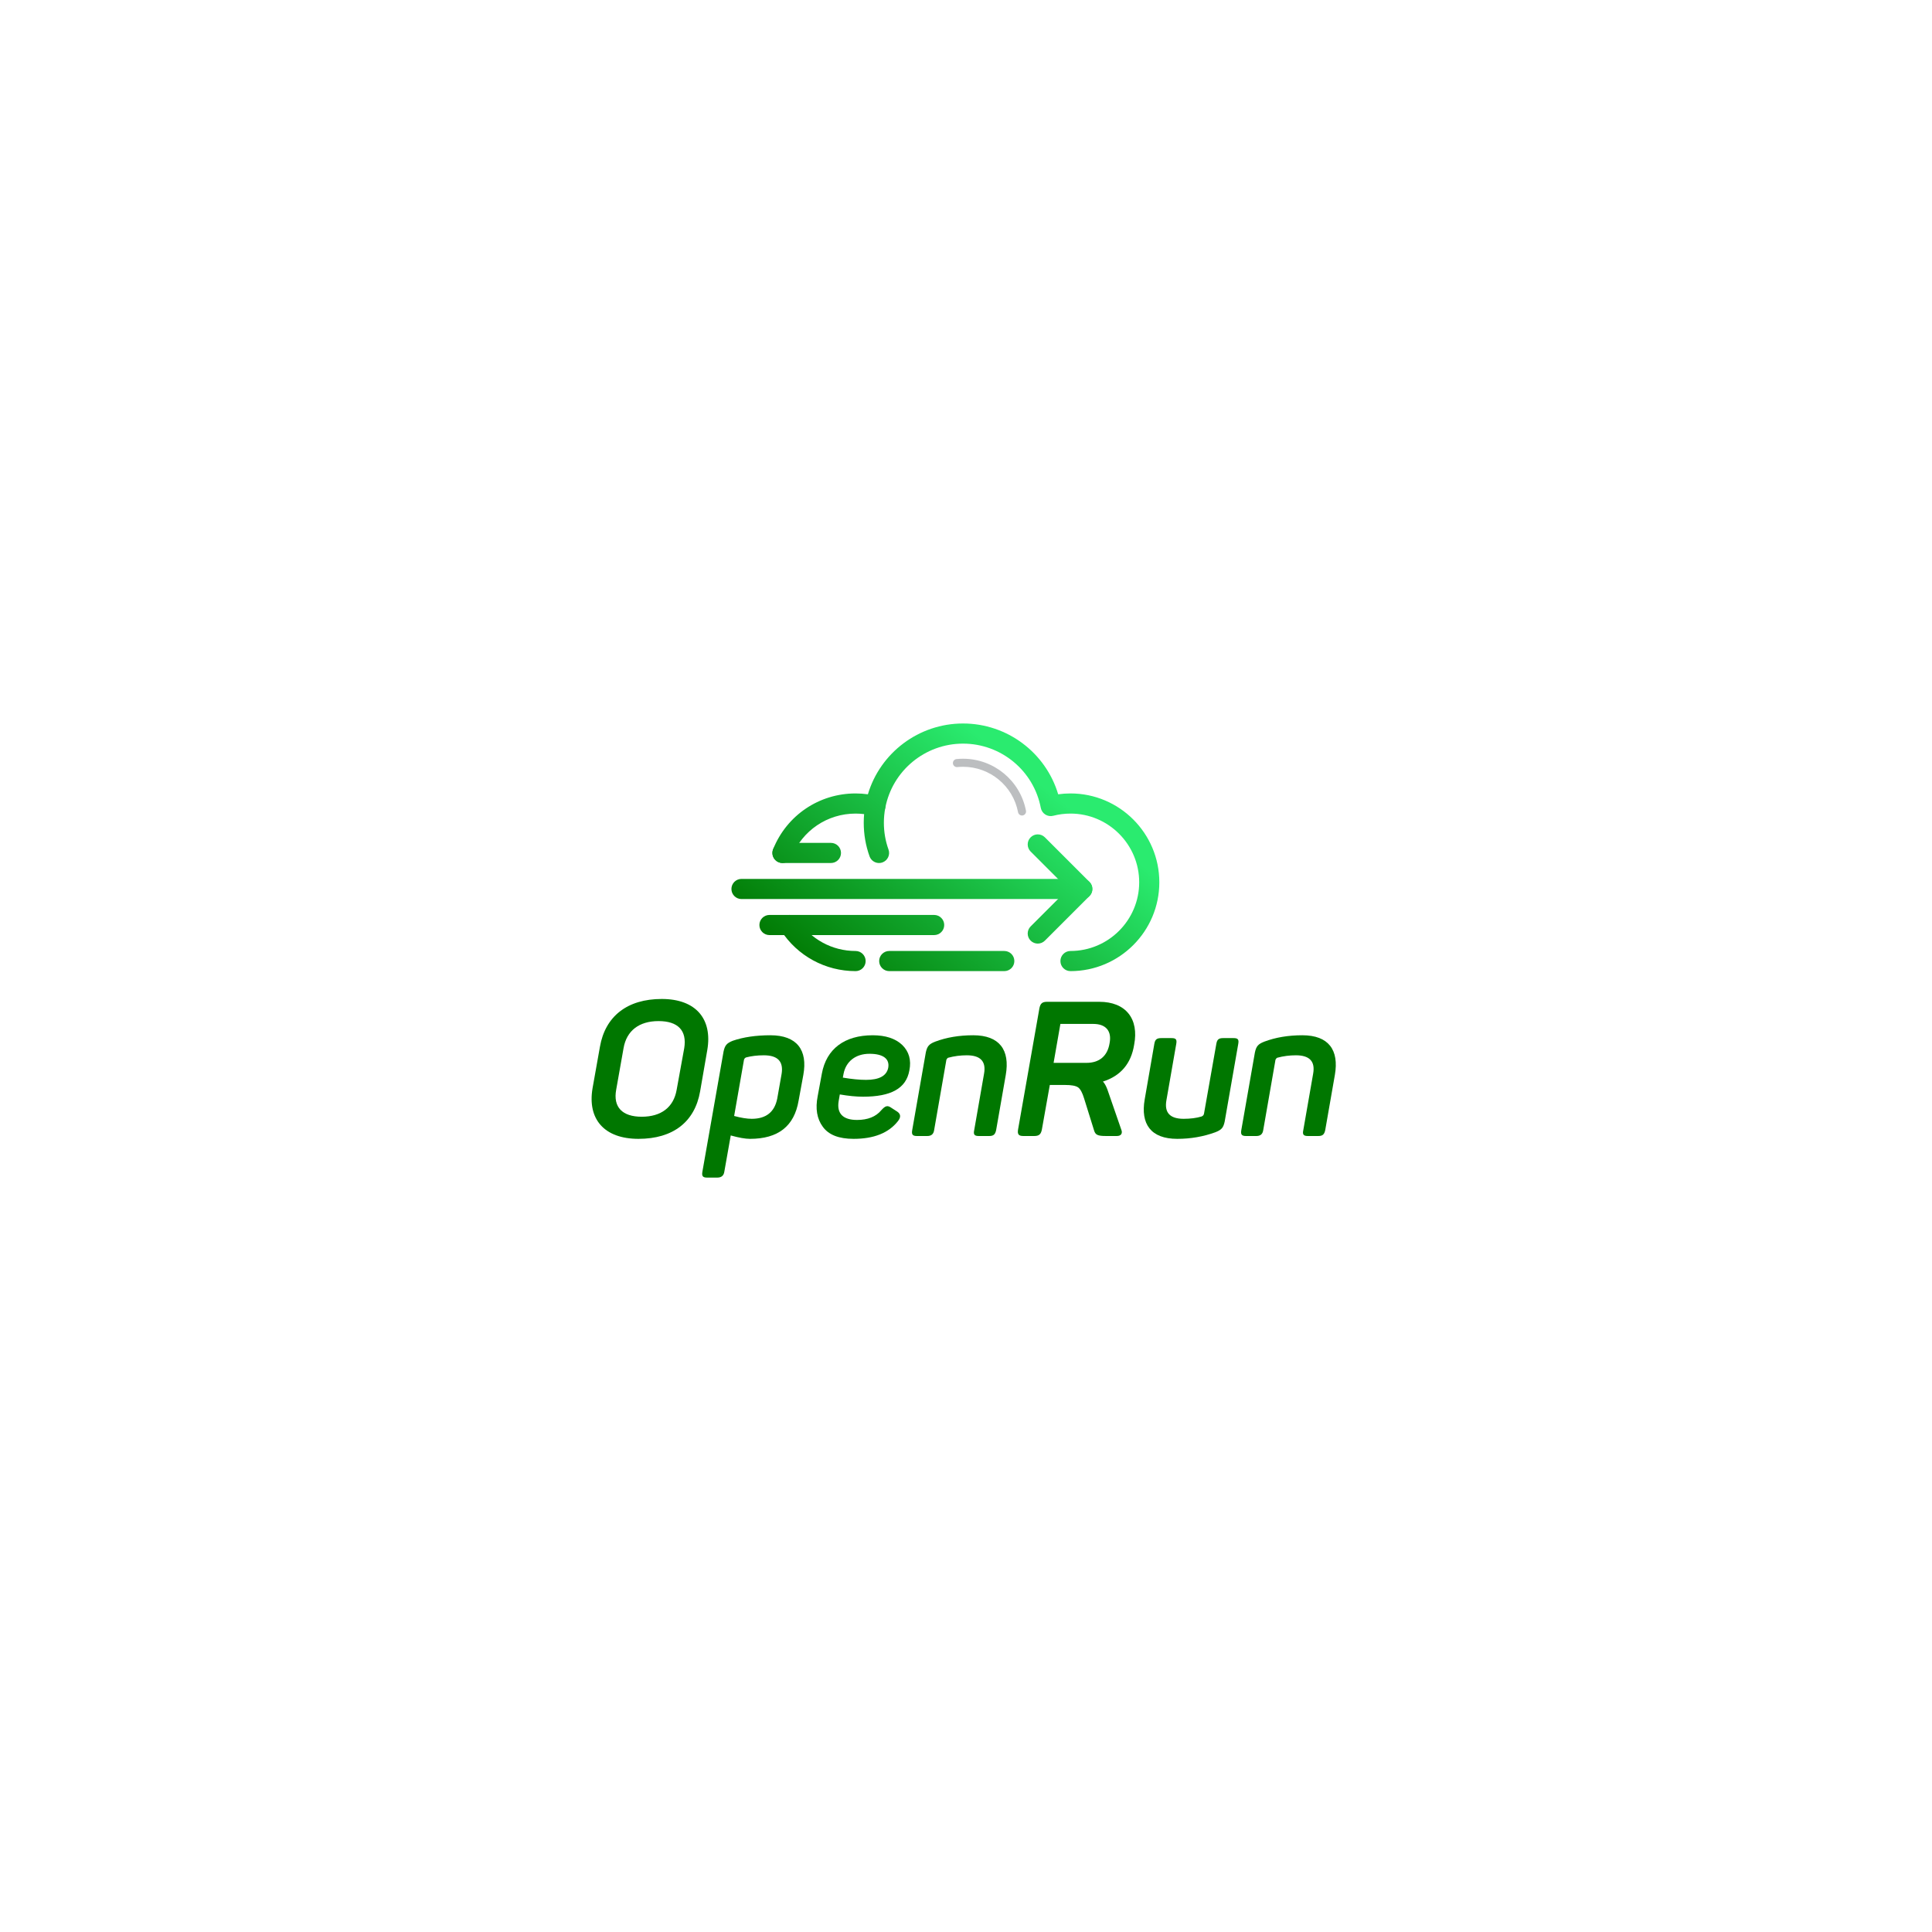
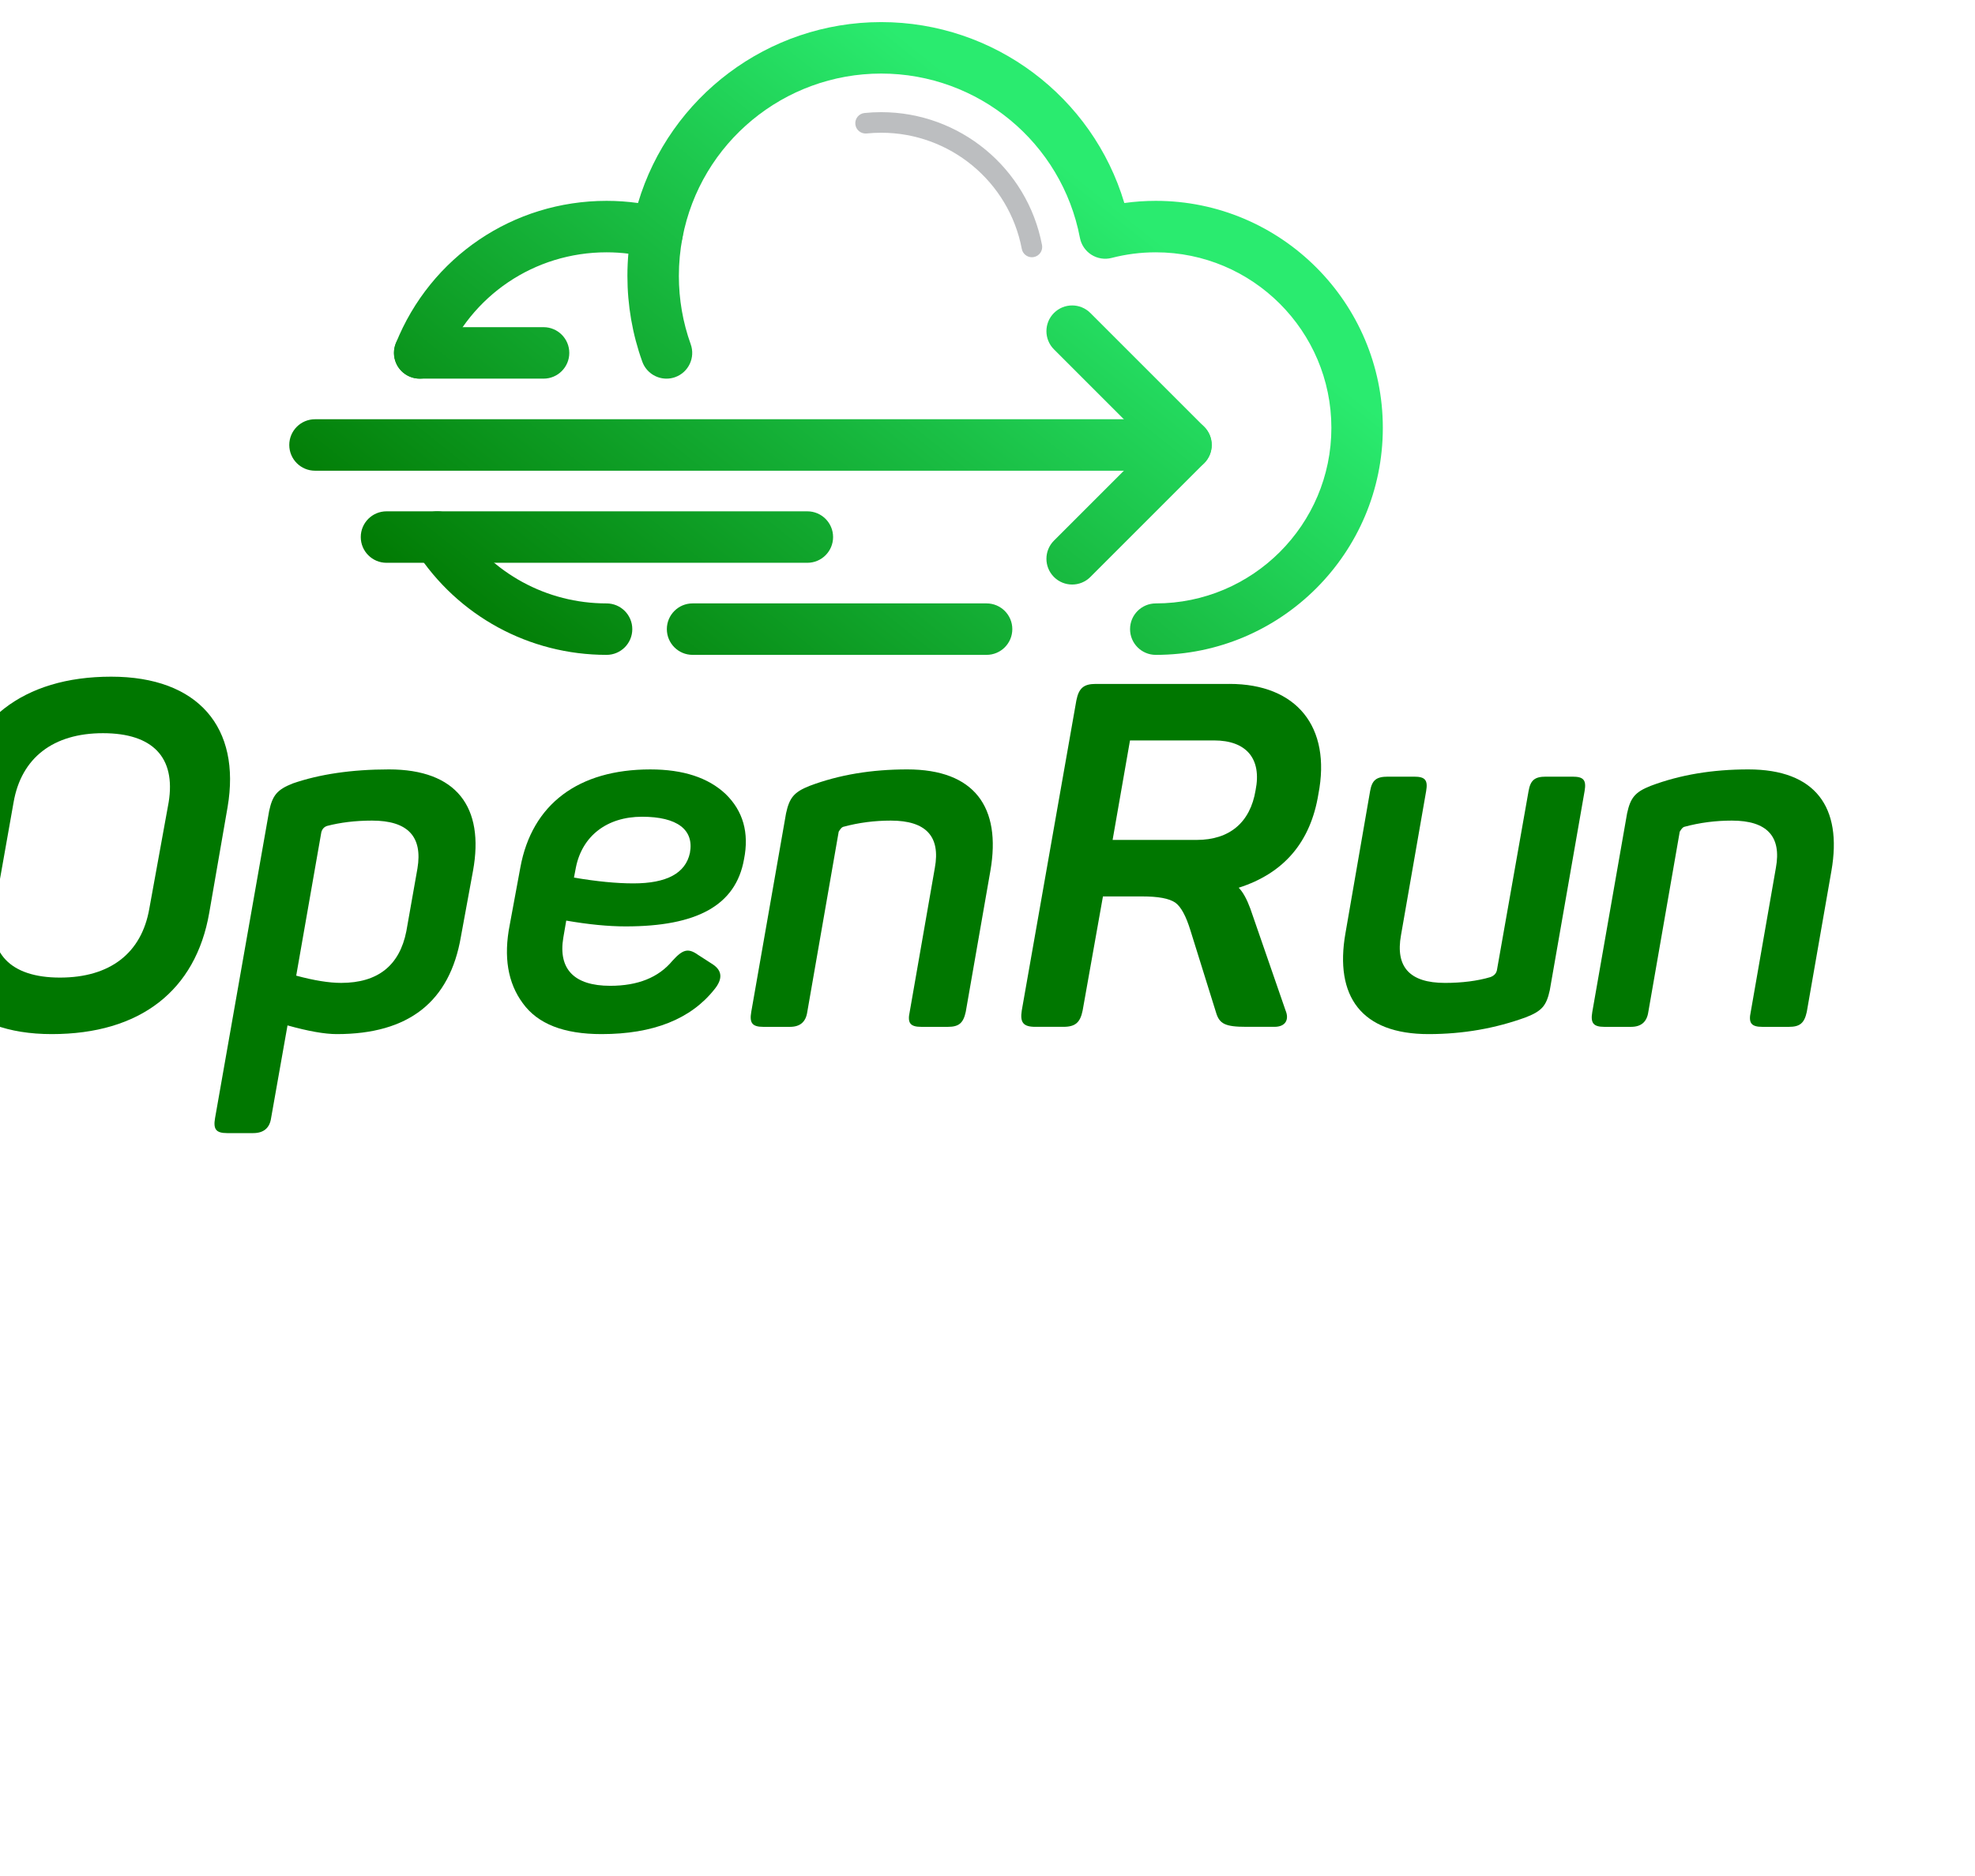
- <svg xmlns="http://www.w3.org/2000/svg" version="1.1" id="Layer_1" x="0px" y="0px" viewBox="0 0 5000 5000" style="enable-background:new 0 0 5000 5000;" xml:space="preserve">
+ <svg xmlns="http://www.w3.org/2000/svg" version="1.1" id="Layer_1" x="0px" y="0px" viewBox="1600 1900 2000 1900" style="enable-background:new 1600 1900 2000 1900;" xml:space="preserve">
  <style type="text/css">
	.st0{fill:url(#SVGID_1_);}
	.st1{fill:url(#SVGID_2_);}
	.st2{fill:#BCBEC0;}
	.st3{fill:url(#SVGID_3_);}
	.st4{fill:url(#SVGID_4_);}
	.st5{fill:url(#SVGID_5_);}
	.st6{fill:url(#SVGID_6_);}
	.st7{fill:url(#SVGID_7_);}
	.st8{fill:url(#SVGID_8_);}
	.st9{fill:#007700;}
	.st10{fill:url(#SVGID_9_);}
	.st11{fill:url(#SVGID_10_);}
	.st12{fill:url(#SVGID_11_);}
	.st13{fill:url(#SVGID_12_);}
	.st14{fill:url(#SVGID_13_);}
	.st15{fill:url(#SVGID_14_);}
	.st16{fill:url(#SVGID_15_);}
	.st17{fill:url(#SVGID_16_);}
</style>
  <g>
-     <g id="logo" transform="translate(950,-300)">
+     <g id="logo" transform="translate(950,-250)">
      <g>
        <linearGradient id="SVGID_1_" gradientUnits="userSpaceOnUse" x1="1817.502" y1="2388.371" x2="1337.491" y2="2991.706">
          <stop offset="0" style="stop-color:#2AEB6F" />
          <stop offset="1" style="stop-color:#007700" />
        </linearGradient>
        <path class="st0" d="M1649.07,2813.24h-297.72c-14.39,0-26.06-11.67-26.06-26.06c0-14.39,11.67-26.06,26.06-26.06h297.72    c14.39,0,26.06,11.67,26.06,26.06C1675.12,2801.58,1663.46,2813.24,1649.07,2813.24z" />
        <linearGradient id="SVGID_2_" gradientUnits="userSpaceOnUse" x1="1597.849" y1="2213.616" x2="1117.838" y2="2816.95">
          <stop offset="0" style="stop-color:#2AEB6F" />
          <stop offset="1" style="stop-color:#007700" />
        </linearGradient>
        <path class="st1" d="M1264.25,2813.25c-78.34,0-150.54-39.31-193.15-105.16c-7.82-12.08-4.36-28.21,7.72-36.03    c12.08-7.82,28.21-4.36,36.03,7.72c32.96,50.94,88.81,81.35,149.39,81.35c14.39,0,26.06,11.67,26.06,26.06    C1290.31,2801.58,1278.64,2813.25,1264.25,2813.25z" />
        <path class="st2" d="M1694.95,2410.53c-4.91,0-9.28-3.48-10.23-8.48c-12.95-68.15-72.83-117.62-142.37-117.62    c-4.93,0-9.89,0.25-14.75,0.75c-5.73,0.56-10.84-3.58-11.43-9.31c-0.58-5.73,3.58-10.84,9.31-11.43    c5.56-0.57,11.23-0.85,16.87-0.85c79.54,0,148.03,56.6,162.85,134.57c1.08,5.66-2.64,11.11-8.29,12.19    C1696.25,2410.47,1695.6,2410.53,1694.95,2410.53z" />
        <linearGradient id="SVGID_3_" gradientUnits="userSpaceOnUse" x1="1743.895" y1="2329.81" x2="1263.883" y2="2933.144">
          <stop offset="0" style="stop-color:#2AEB6F" />
          <stop offset="1" style="stop-color:#007700" />
        </linearGradient>
        <path class="st3" d="M1820.42,2813.25c-14.39,0-26.06-11.67-26.06-26.06c0-14.39,11.67-26.06,26.06-26.06    c98.05,0,177.81-79.75,177.81-177.78c0-98.05-79.76-177.81-177.81-177.81c-15.13,0-30.16,1.91-44.68,5.68    c-6.98,1.81-14.39,0.65-20.49-3.21c-6.09-3.86-10.31-10.07-11.66-17.15c-18.32-96.4-102.96-166.36-201.25-166.36    s-182.93,69.97-201.25,166.36c-1.35,7.08-5.57,13.29-11.65,17.15c-6.09,3.86-13.51,5.02-20.48,3.21    c-14.55-3.77-29.59-5.68-44.72-5.68c-73.05,0-137.84,43.8-165.04,111.58c-5.36,13.36-20.53,19.84-33.89,14.48    c-13.36-5.36-19.84-20.53-14.48-33.89c35.18-87.65,118.94-144.29,213.4-144.29c10.68,0,21.33,0.74,31.86,2.2    c32.1-107.6,131.79-183.24,246.24-183.24c114.44,0,214.13,75.65,246.24,183.24c10.52-1.46,21.16-2.2,31.84-2.2    c126.78,0,229.92,103.14,229.92,229.92C2050.35,2710.12,1947.2,2813.25,1820.42,2813.25z" />
        <linearGradient id="SVGID_4_" gradientUnits="userSpaceOnUse" x1="1541.387" y1="2168.695" x2="1061.375" y2="2772.029">
          <stop offset="0" style="stop-color:#2AEB6F" />
          <stop offset="1" style="stop-color:#007700" />
        </linearGradient>
        <path class="st4" d="M1324.92,2533.49c-10.69,0-20.71-6.62-24.52-17.26c-9.99-27.82-15.05-57.04-15.05-86.85    c0-16.22,1.52-32.45,4.53-48.25c2.69-14.14,16.32-23.42,30.46-20.73c14.14,2.69,23.42,16.33,20.73,30.47    c-2.39,12.6-3.61,25.56-3.61,38.52c0,23.79,4.03,47.09,11.99,69.24c4.86,13.54-2.17,28.47-15.72,33.33    C1330.82,2533,1327.85,2533.49,1324.92,2533.49z" />
        <linearGradient id="SVGID_5_" gradientUnits="userSpaceOnUse" x1="1671.392" y1="2272.126" x2="1191.38" y2="2875.461">
          <stop offset="0" style="stop-color:#2AEB6F" />
          <stop offset="1" style="stop-color:#007700" />
        </linearGradient>
        <path class="st5" d="M1851.01,2626.73H968.99c-14.39,0-26.06-11.67-26.06-26.06c0-14.39,11.67-26.06,26.06-26.06h882.01    c14.39,0,26.06,11.67,26.06,26.06C1877.06,2615.06,1865.4,2626.73,1851.01,2626.73z" />
        <linearGradient id="SVGID_6_" gradientUnits="userSpaceOnUse" x1="1621.59" y1="2232.505" x2="1141.579" y2="2835.839">
          <stop offset="0" style="stop-color:#2AEB6F" />
          <stop offset="1" style="stop-color:#007700" />
        </linearGradient>
        <path class="st6" d="M1467.58,2719.99h-426.19c-14.39,0-26.06-11.67-26.06-26.06c0-14.39,11.67-26.06,26.06-26.06h426.19    c14.39,0,26.06,11.67,26.06,26.06C1493.63,2708.32,1481.97,2719.99,1467.58,2719.99z" />
        <linearGradient id="SVGID_7_" gradientUnits="userSpaceOnUse" x1="1459.23" y1="2103.331" x2="979.218" y2="2706.665">
          <stop offset="0" style="stop-color:#2AEB6F" />
          <stop offset="1" style="stop-color:#007700" />
        </linearGradient>
        <path class="st7" d="M1200.44,2533.48h-125.42c-14.39,0-26.06-11.67-26.06-26.06s11.67-26.06,26.06-26.06h125.42    c14.39,0,26.06,11.67,26.06,26.06S1214.83,2533.48,1200.44,2533.48z" />
        <linearGradient id="SVGID_8_" gradientUnits="userSpaceOnUse" x1="1878.078" y1="2436.566" x2="1398.067" y2="3039.9">
          <stop offset="0" style="stop-color:#2AEB6F" />
          <stop offset="1" style="stop-color:#007700" />
        </linearGradient>
        <path class="st8" d="M1735.73,2742.01c-6.67,0-13.34-2.54-18.43-7.63c-10.17-10.18-10.17-26.67,0-36.85l96.85-96.85l-96.85-96.85    c-10.17-10.18-10.17-26.67,0-36.85c10.18-10.17,26.67-10.17,36.85,0l115.27,115.27c10.17,10.18,10.17,26.67,0,36.85    l-115.27,115.27C1749.07,2739.46,1742.4,2742.01,1735.73,2742.01z" />
      </g>
    </g>
    <g id="wordmark" transform="translate(-600,220)">
      <g>
        <path class="st9" d="M2152.62,2489.09c13.7-78.76,70.44-123.76,159.96-123.76c88.54,0,131.59,51.85,117.89,132.08l-18.59,107.13    c-13.7,78.76-69.95,122.79-159.48,122.79c-88.54,0-132.57-50.88-118.87-131.1L2152.62,2489.09z M2370.8,2492.52    c7.34-45.49-16.14-69.95-66.53-69.95s-82.67,24.95-90.5,69.95l-19.08,107.62c-8.32,45.01,15.65,69.95,66.04,69.95    c50.39,0,82.67-24.46,90.5-69.95L2370.8,2492.52z" />
        <path class="st9" d="M2593.88,2459.25c68.49,0,96.86,38.16,85.12,102.73l-12.23,66.53c-11.25,66.04-52.83,98.82-125.72,98.82    c-12.23,0-28.86-2.94-49.9-8.81l-16.63,93.92c-1.47,10.27-7.83,15.16-18.1,15.16H2430c-11.25,0-14.19-3.91-12.23-15.16    l54.79-311.12c3.42-15.65,7.83-21.52,23.97-27.88C2523.44,2464.14,2556.21,2459.25,2593.88,2459.25z M2622.74,2559.53    c5.38-32.29-9.78-48.43-45.98-48.43c-17.12,0-32.29,1.96-45.49,5.38c-2.93,0.98-4.89,2.93-5.87,6.36l-25.44,145.29    c18.1,4.89,33.26,7.34,45.49,7.34c37.18,0,59.19-17.61,66.04-52.34L2622.74,2559.53z" />
        <path class="st9" d="M2726.94,2558.56c11.74-64.08,58.7-99.3,131.59-99.3c33.26,0,58.7,8.32,76.31,24.95    c17.61,17.12,23.97,39.14,18.59,66.04c-8.32,46.96-47.94,68-119.85,68c-17.61,0-37.67-1.96-60.17-5.87l-2.94,17.12    c-5.38,31.8,10.76,48.92,47.45,48.92c27.88,0,48.92-8.32,63.1-25.44c10.27-11.25,15.65-13.21,25.93-5.87l15.17,9.78    c9.29,6.36,9.78,14.68,1.47,24.95c-23.97,30.33-62.13,45.49-114.47,45.49c-38.16,0-64.57-10.27-79.74-31.31    c-15.17-20.55-19.57-46.96-13.21-79.25L2726.94,2558.56z M2850.21,2507.19c-35.71,0-60.66,19.57-67.02,51.36l-1.96,10.27    c22.99,3.91,43.05,5.87,60.17,5.87c33.75,0,52.83-10.27,57.24-30.82C2903.05,2520.4,2885.93,2507.19,2850.21,2507.19z" />
        <path class="st9" d="M3118.78,2459.25c68,0,95.39,38.16,84.14,102.73l-24.95,142.84c-2.45,11.25-6.85,15.17-18.1,15.17h-26.91    c-11.25,0-14.19-3.91-11.74-15.17l25.44-145.78c5.87-31.8-8.81-47.94-44.52-47.94c-16.14,0-32.29,1.96-48.43,6.36    c-1.47,0.49-2.93,2.45-4.4,4.89l-31.8,182.47c-1.47,10.27-7.34,15.17-17.61,15.17H2973c-11.25,0-14.19-3.91-12.23-15.17    l35.22-201.06c3.42-15.65,7.83-21.52,23.97-27.88C3049.81,2464.63,3082.58,2459.25,3118.78,2459.25z" />
        <path class="st9" d="M3445.08,2372.66c68,0,103.22,43.54,90.01,111.53c-7.83,48.43-34.73,80.23-80.72,94.9    c4.4,4.4,8.32,11.74,11.74,21.03l35.71,103.22c3.91,9.29,0,16.63-11.25,16.63h-28.37c-21.52,0-27.39-2.93-30.82-14.68    l-25.93-83.16c-4.4-14.19-9.29-23.48-15.17-27.88c-6.36-4.4-17.61-6.36-33.75-6.36h-39.62l-20.55,115.45    c-2.45,12.23-7.34,16.63-19.57,16.63h-28.37c-12.23,0-15.65-4.4-13.7-16.63L3290,2389.3c2.45-12.23,7.34-16.63,19.57-16.63    H3445.08z M3429.42,2429.9h-85.12l-17.61,100.77h85.12c33.26,0,54.3-17.61,59.68-50.39    C3477.85,2448.49,3462.2,2429.9,3429.42,2429.9z" />
        <path class="st9" d="M3792.41,2466.59c11.25,0,14.19,3.42,12.23,14.68l-35.22,201.55c-3.42,15.65-7.83,21.03-23.97,27.39    c-30.82,11.25-63.59,17.12-98.82,17.12c-68,0-95.39-38.16-84.14-102.24l24.95-143.82c1.96-11.25,6.36-14.68,18.1-14.68h26.42    c11.25,0,14.19,3.42,12.23,14.68l-25.44,145.78c-5.87,32.29,8.8,48.43,44.52,48.43c17.12,0,32.78-1.96,45.98-5.87    c3.91-1.47,6.36-3.91,6.85-8.32l31.8-180.02c1.96-11.25,6.36-14.68,17.61-14.68H3792.41z" />
        <path class="st9" d="M3970.47,2459.25c68,0,95.39,38.16,84.14,102.73l-24.95,142.84c-2.45,11.25-6.85,15.17-18.1,15.17h-26.91    c-11.25,0-14.19-3.91-11.74-15.17l25.44-145.78c5.87-31.8-8.81-47.94-44.52-47.94c-16.14,0-32.29,1.96-48.43,6.36    c-1.47,0.49-2.93,2.45-4.4,4.89l-31.8,182.47c-1.47,10.27-7.34,15.17-17.61,15.17h-26.9c-11.25,0-14.19-3.91-12.23-15.17    l35.22-201.06c3.42-15.65,7.83-21.52,23.97-27.88C3901.5,2464.63,3934.27,2459.25,3970.47,2459.25z" />
      </g>
    </g>
  </g>
</svg>
